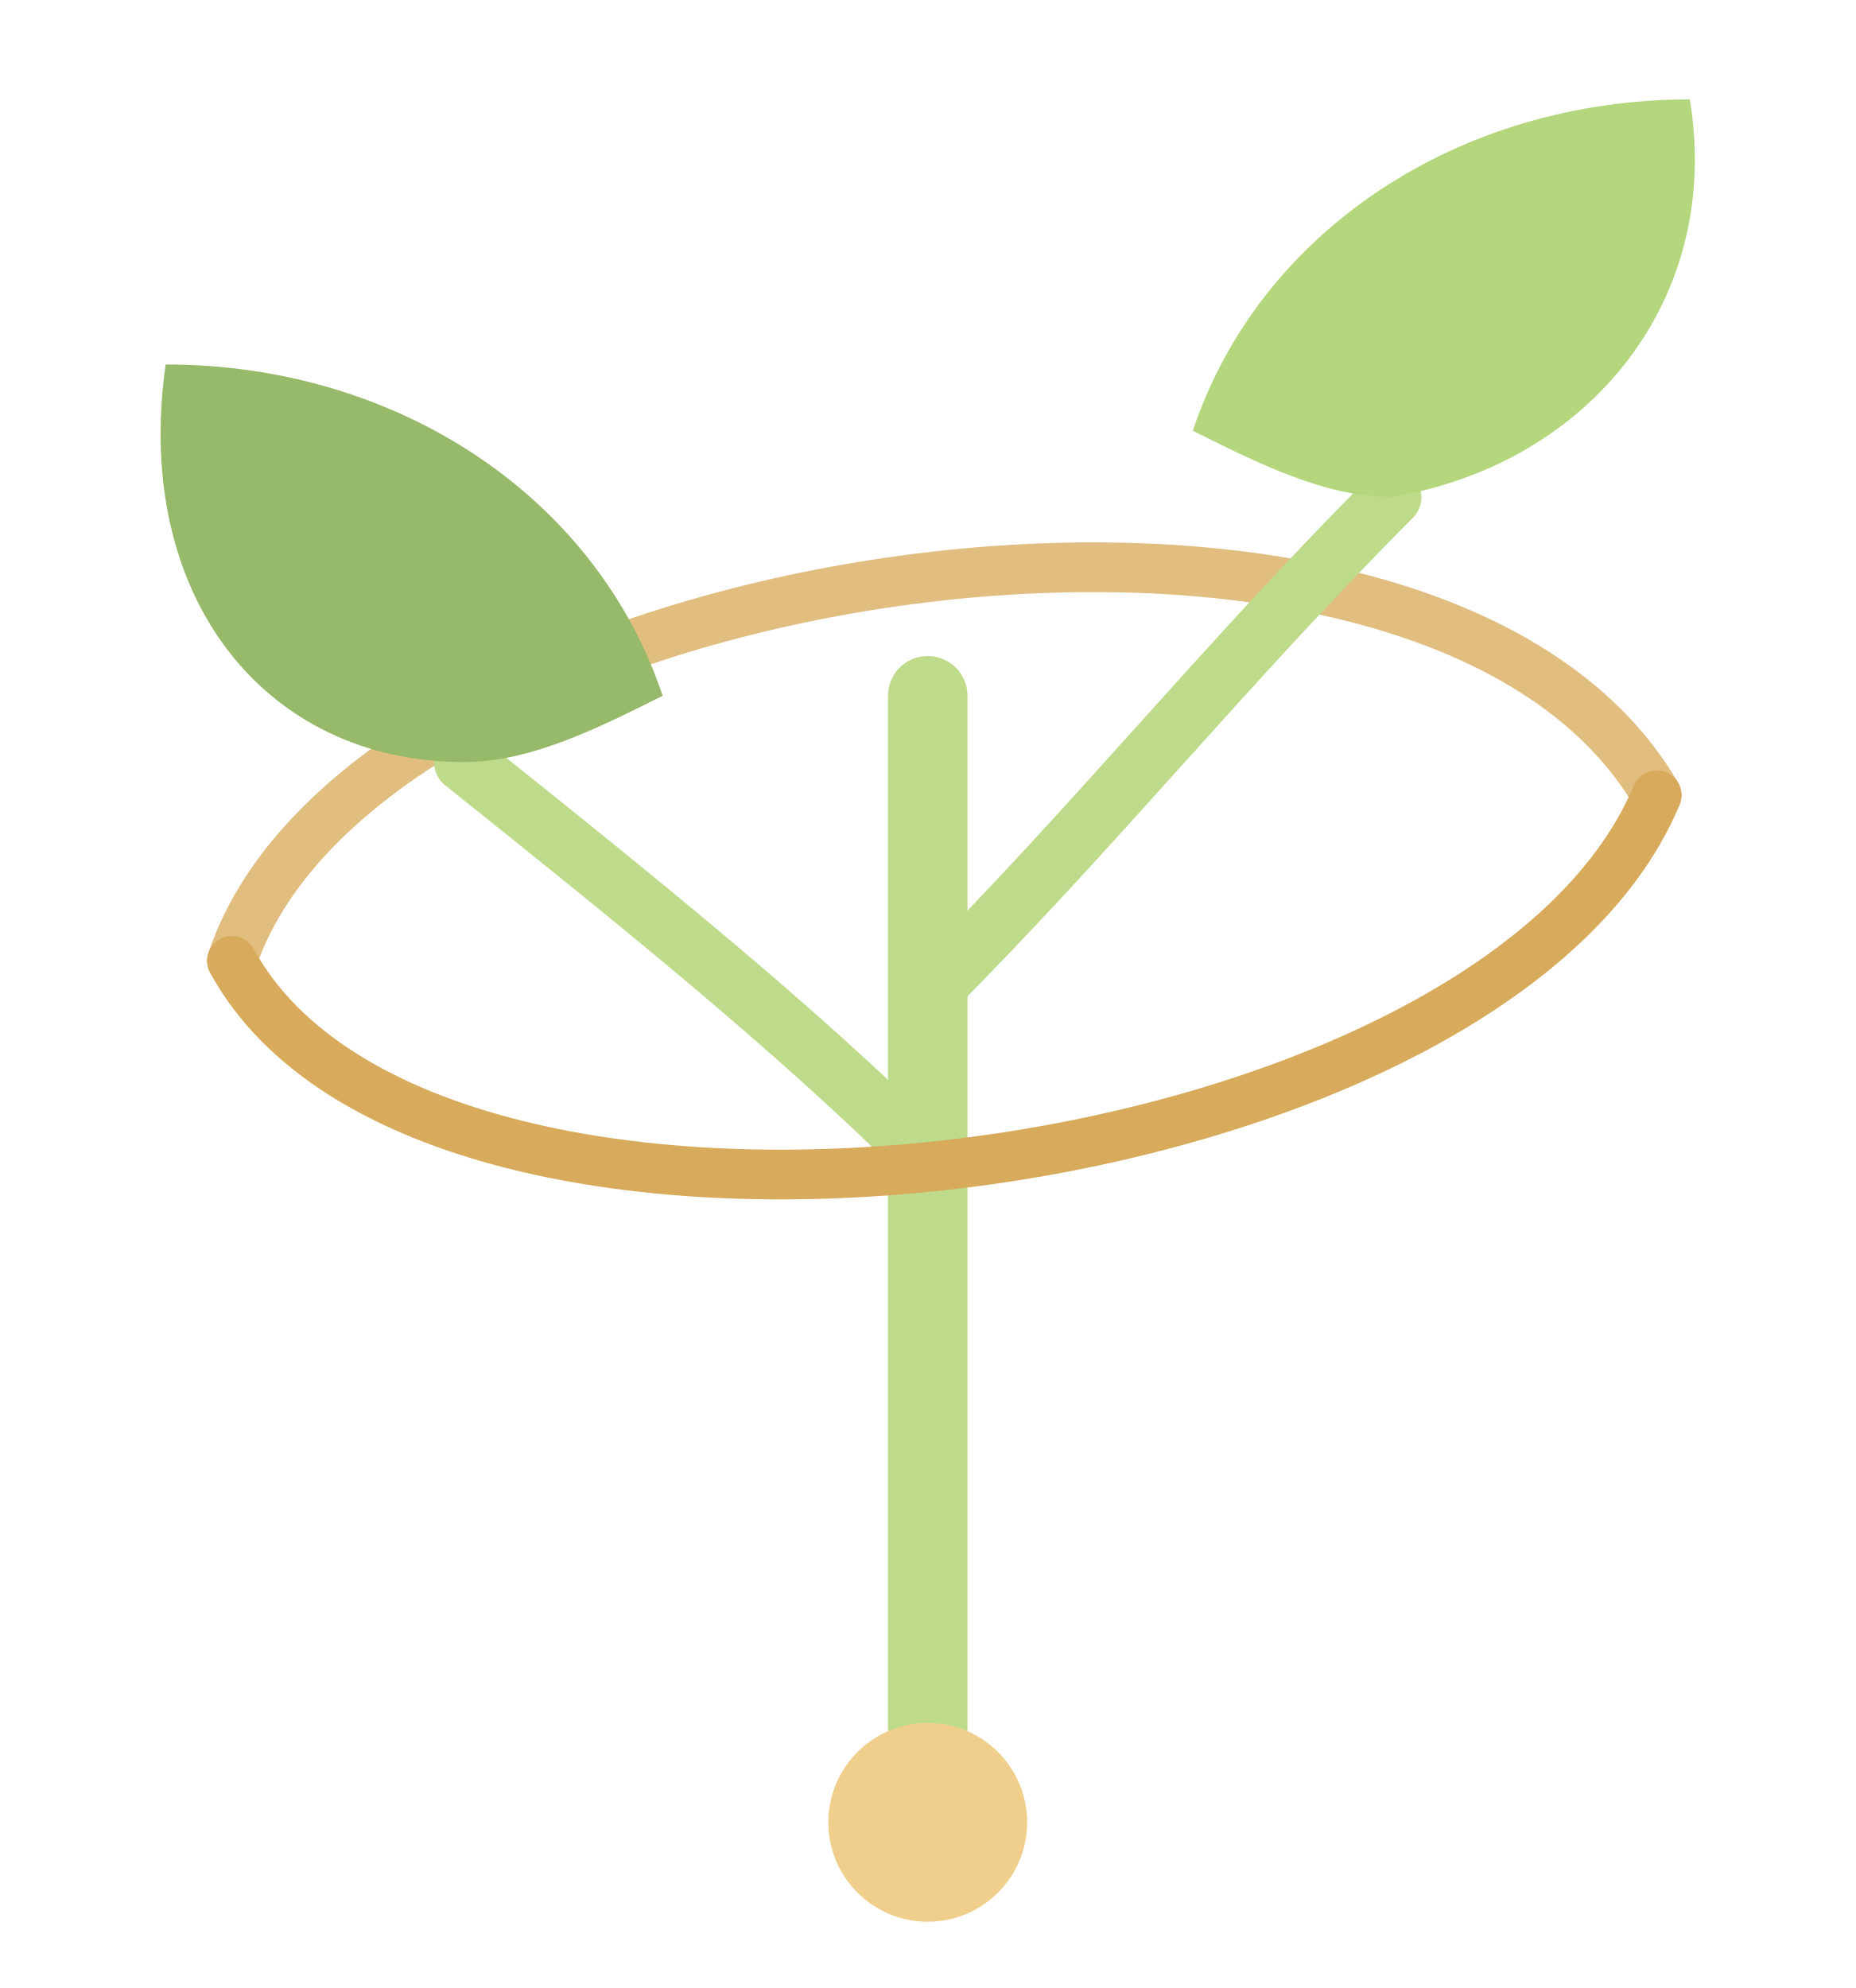
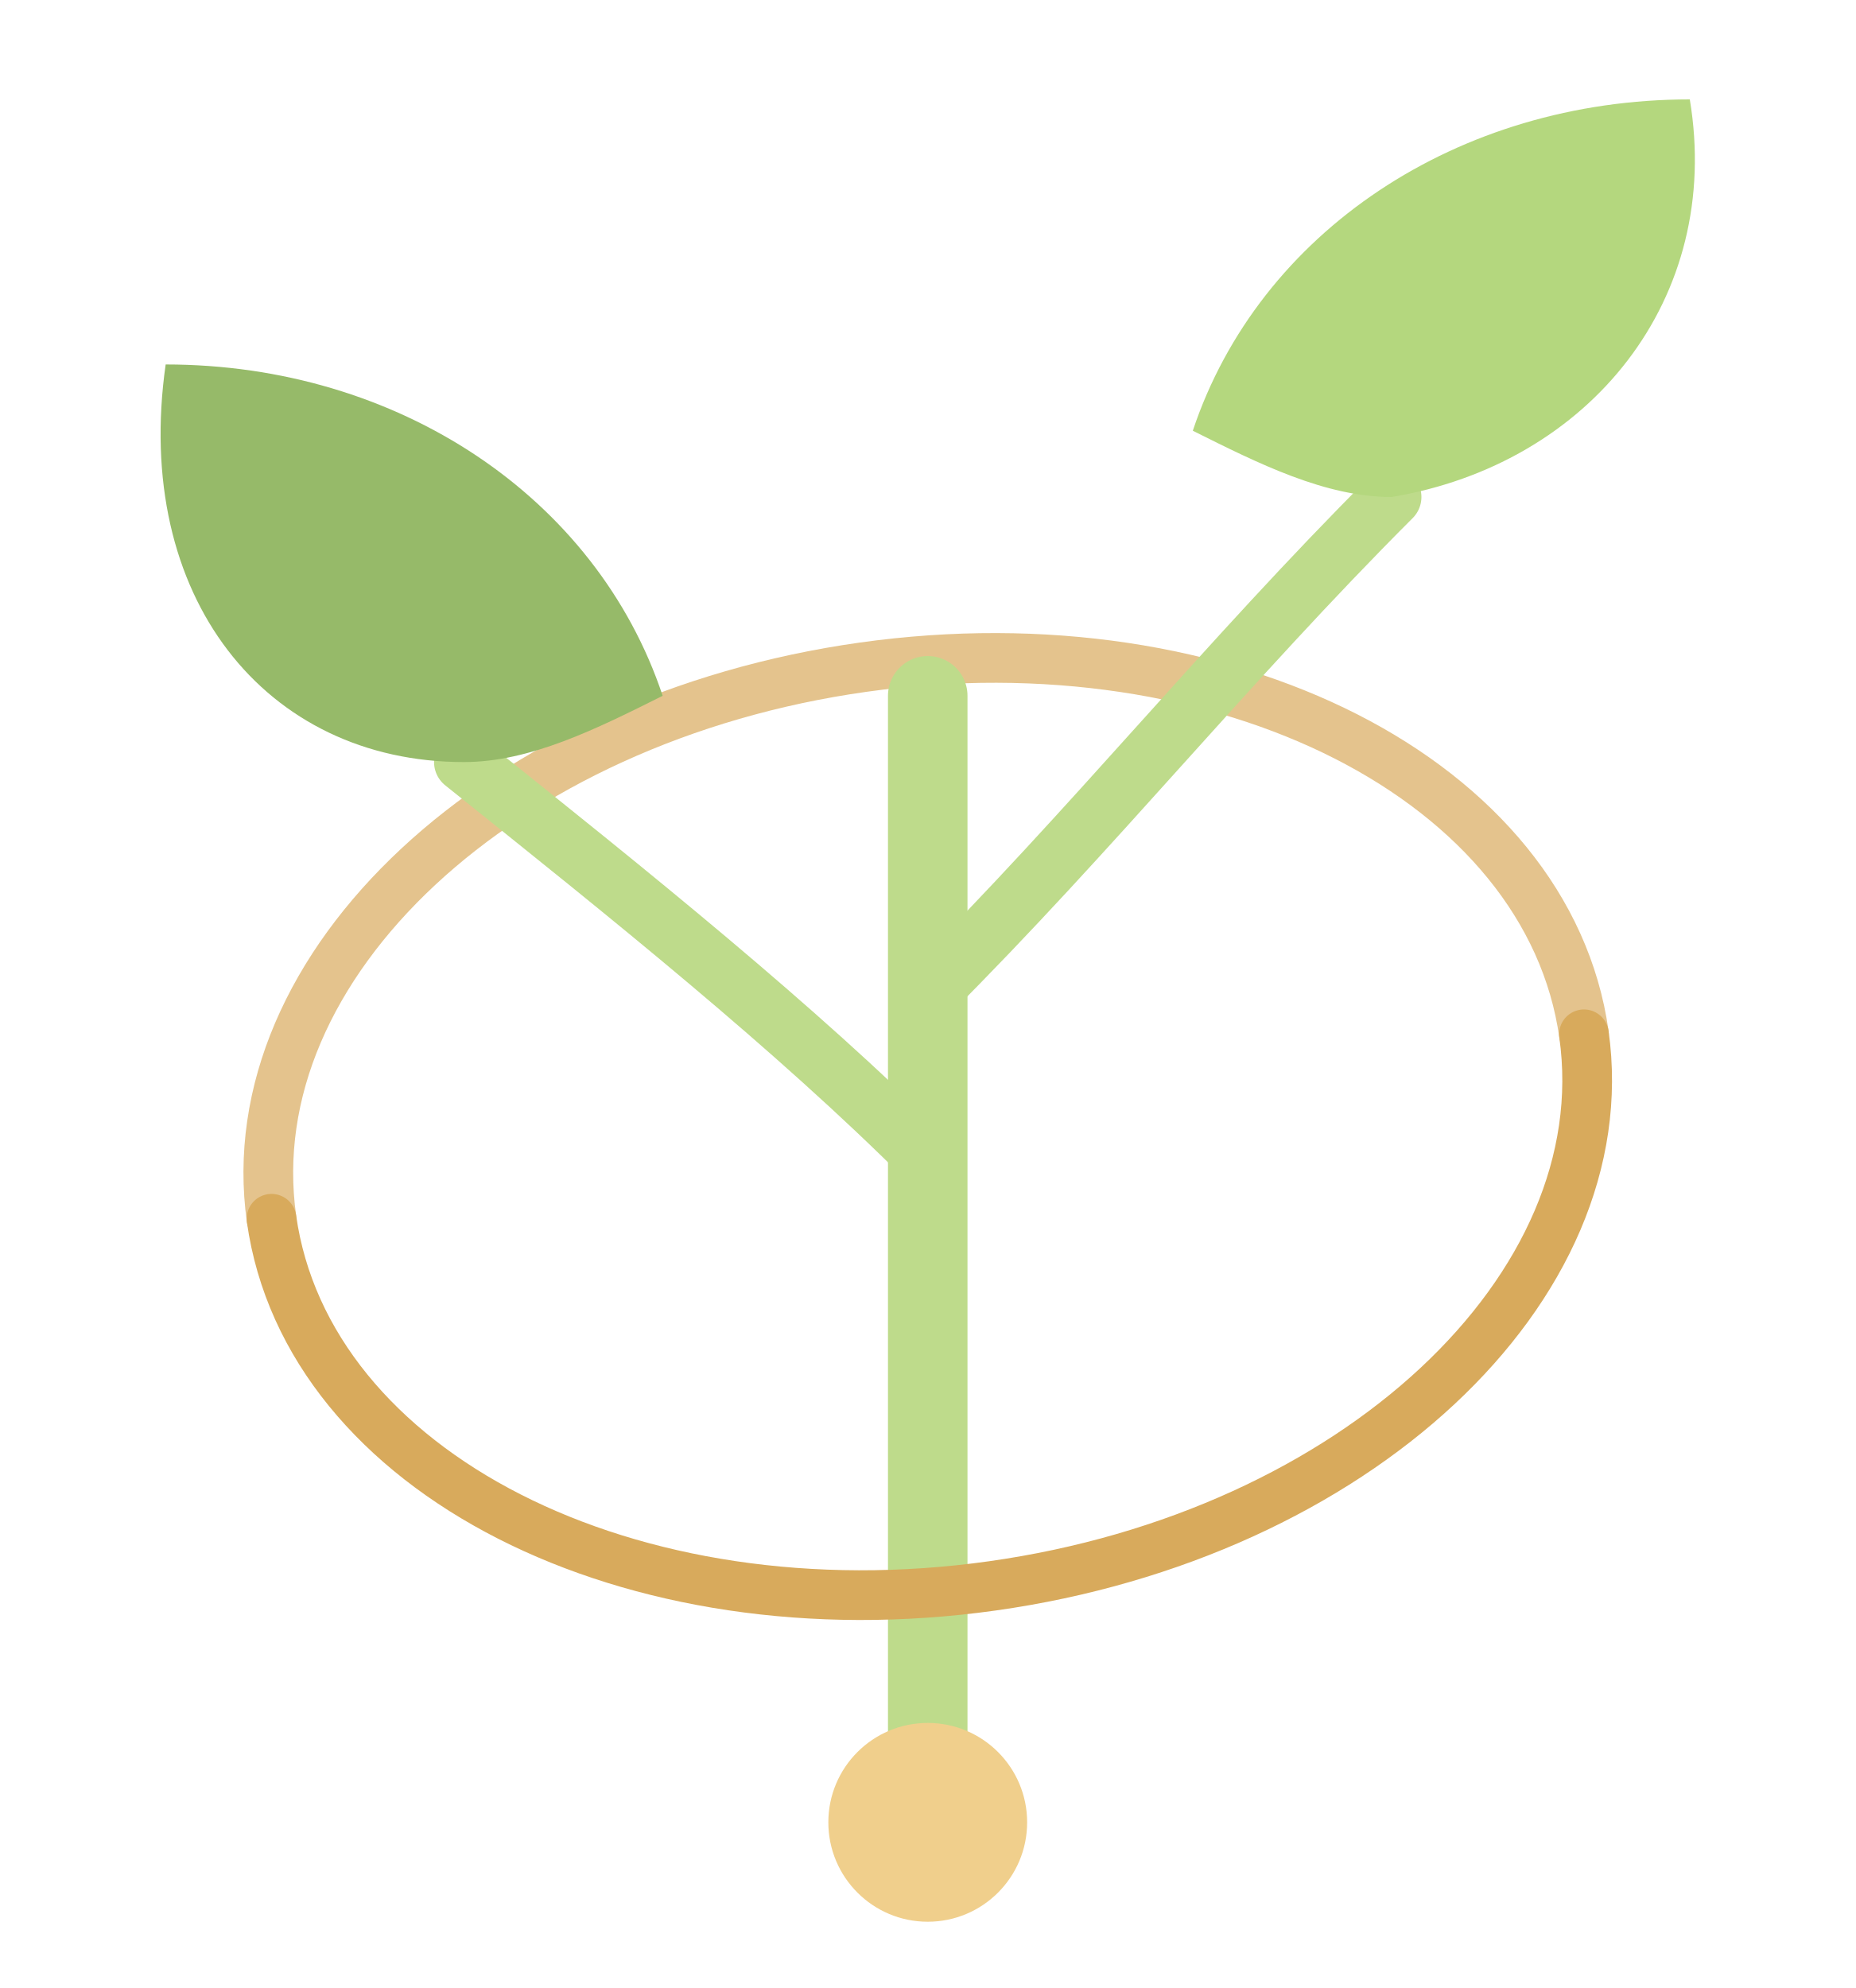
<svg xmlns="http://www.w3.org/2000/svg" viewBox="0 0 56 60" role="img" aria-labelledby="title desc">
-   <path d="M7 29C11 17 43 12 50 24" fill="none" stroke="#d8aa5c" stroke-width="1.5" stroke-linecap="round" opacity=".78" />
+   <path d="M8 34A20 14 0 0 1 48 34" transform="rotate(-8 28 34)" fill="none" stroke="#d8aa5c" stroke-width="1.5" stroke-linecap="round" opacity=".7" />
  <path d="M28 55C28 44 28 33 28 21" fill="none" stroke="#bedb8b" stroke-width="2.4" stroke-linecap="round" />
-   <path d="M28 35C24 31 19 27 14 23M28 30C33 25 37 20 42 15" fill="none" stroke="#bedb8b" stroke-width="1.8" stroke-linecap="round" />
+   <path d="M28 35C24 31 19 27 14 23M28 30C33 25 37 20 42 15" fill="none" stroke="#bedb8b" stroke-width="1.8" stroke-linecap="round" stroke-linejoin="round" />
  <path d="M14 23C8 23 4 18 5 11C12 11 18 15 20 21C18 22 16 23 14 23Z" fill="#96ba69" />
  <path d="M42 15C48 14 52 9 51 3C44 3 38 7 36 13C38 14 40 15 42 15Z" fill="#b4d77e" />
-   <path d="M50 24C45 36 13 40 7 29" fill="none" stroke="#d8aa5c" stroke-width="1.5" stroke-linecap="round" />
+   <path d="M48 34A20 14 0 0 1 8 34" transform="rotate(-8 28 34)" fill="none" stroke="#d8aa5c" stroke-width="1.5" stroke-linecap="round" />
  <circle cx="28" cy="55" r="3" fill="#f0cf8c" />
</svg>
